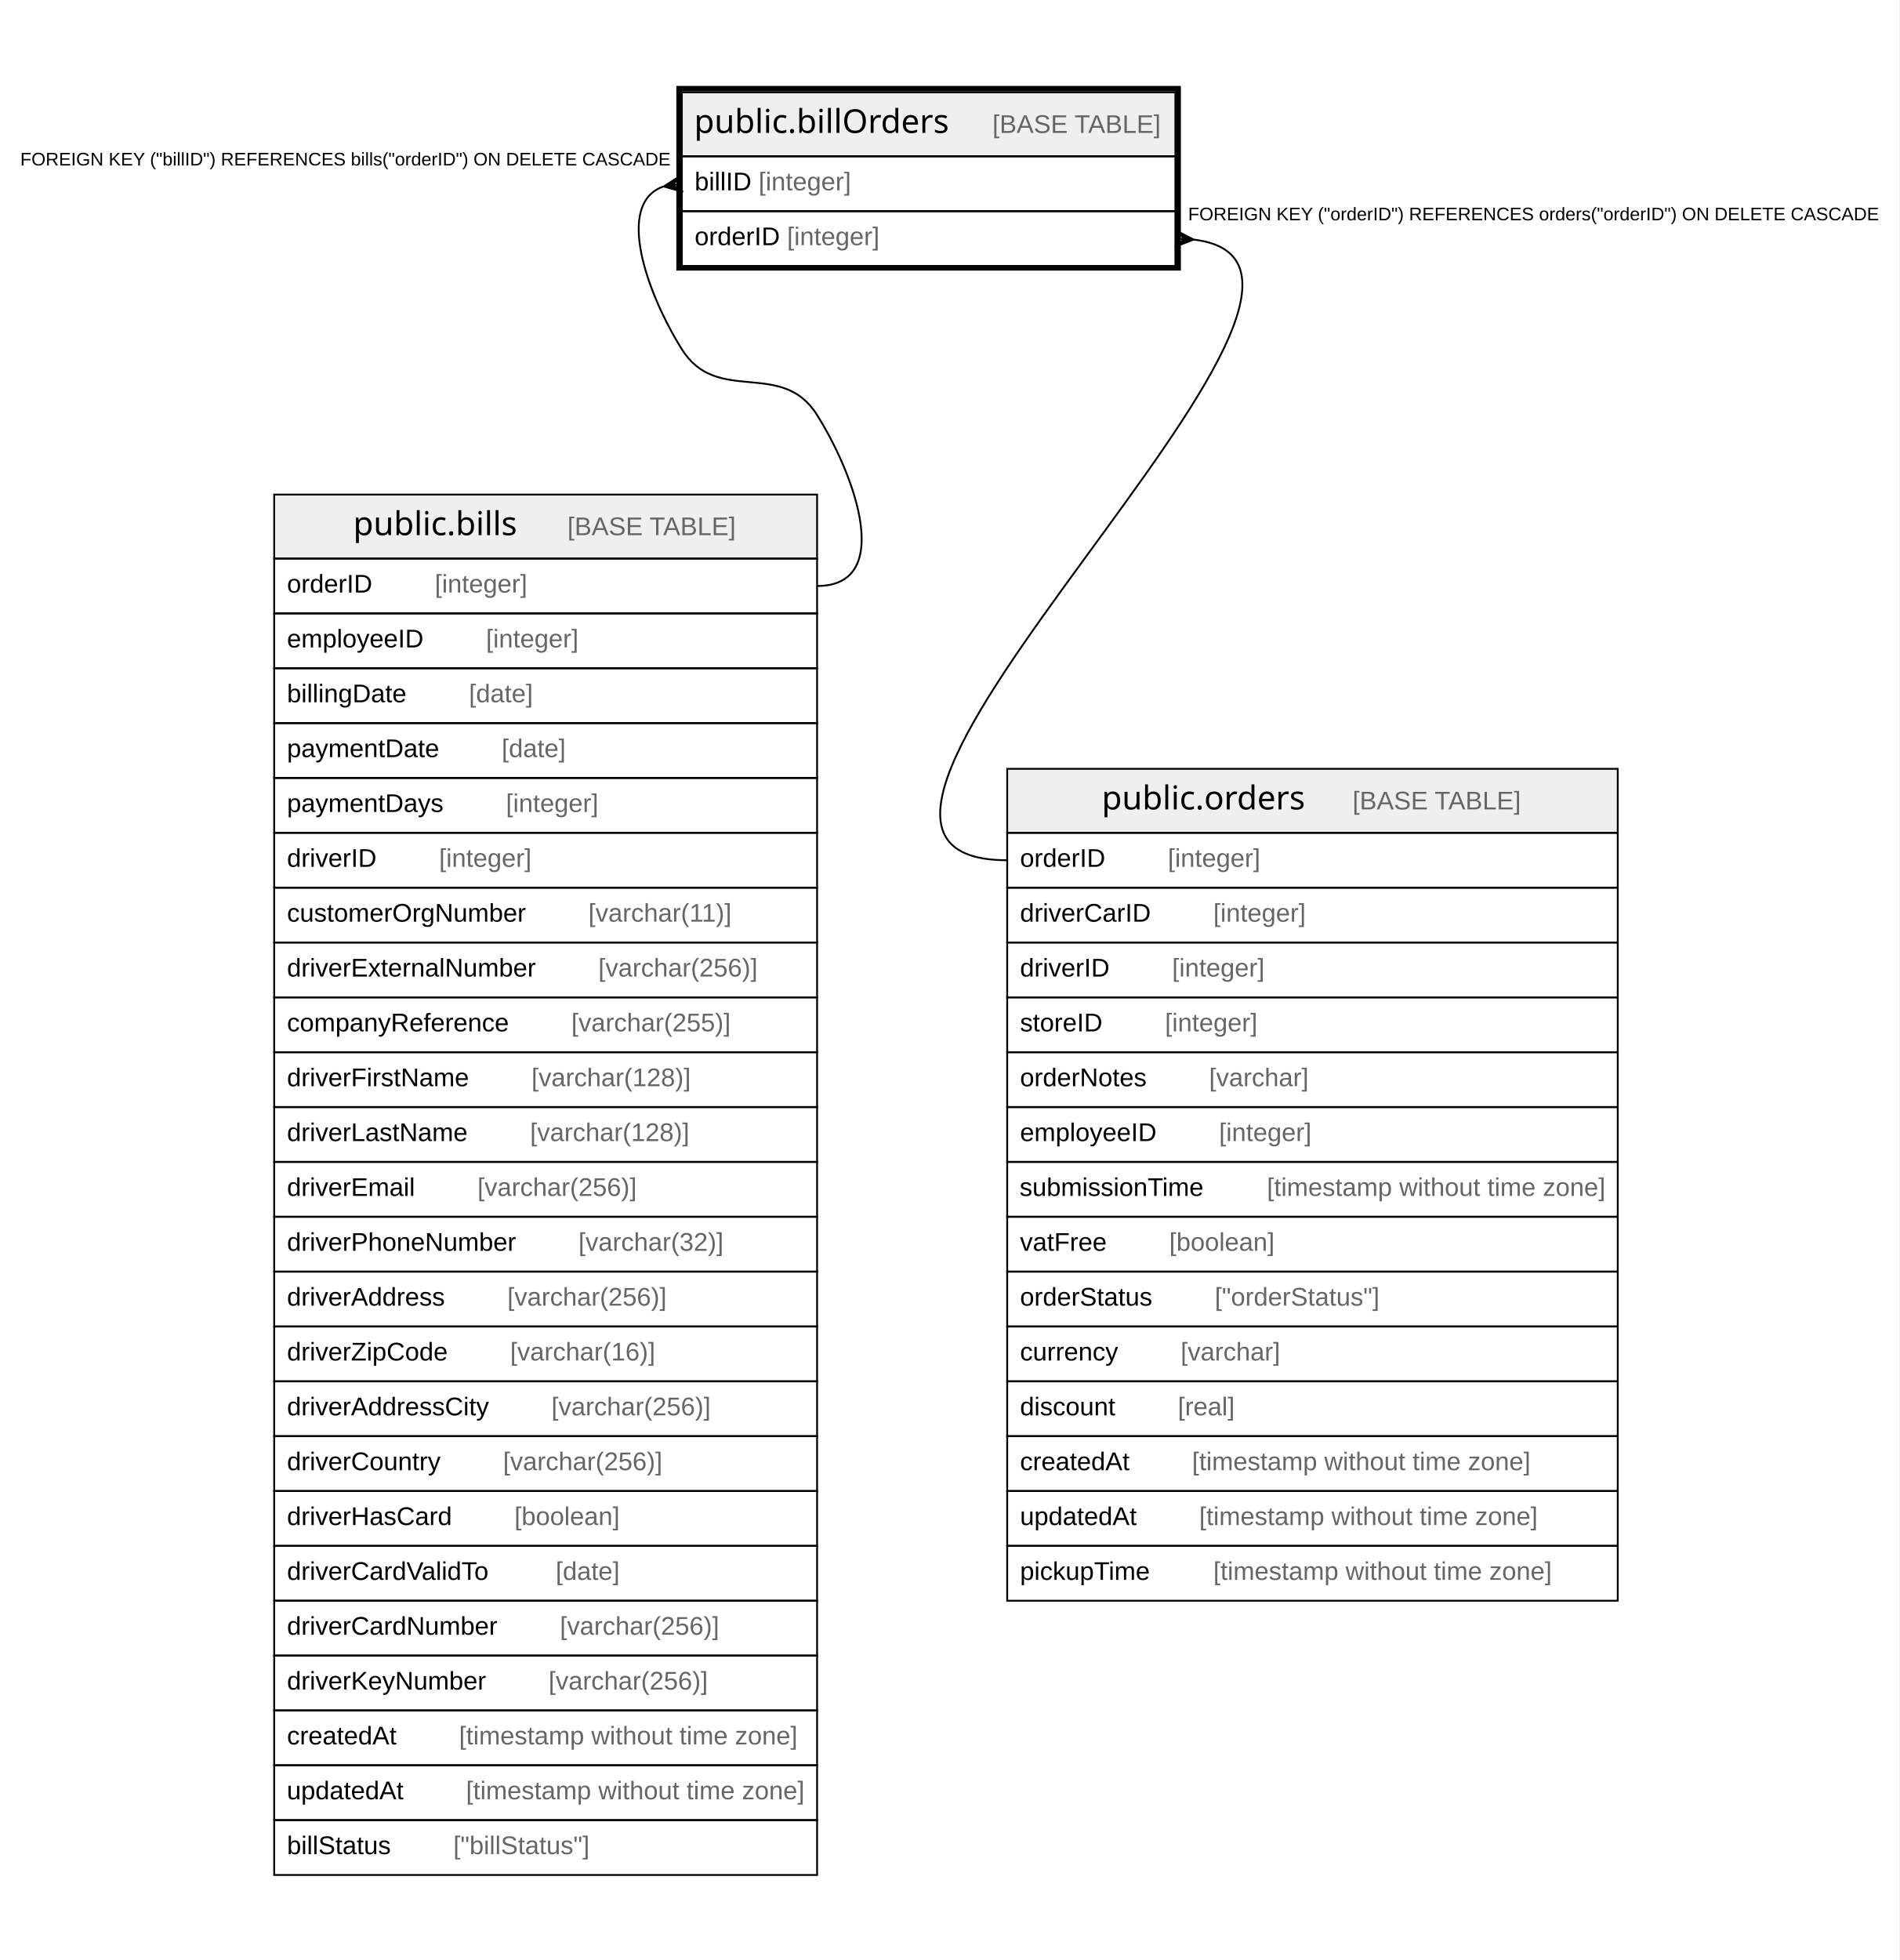
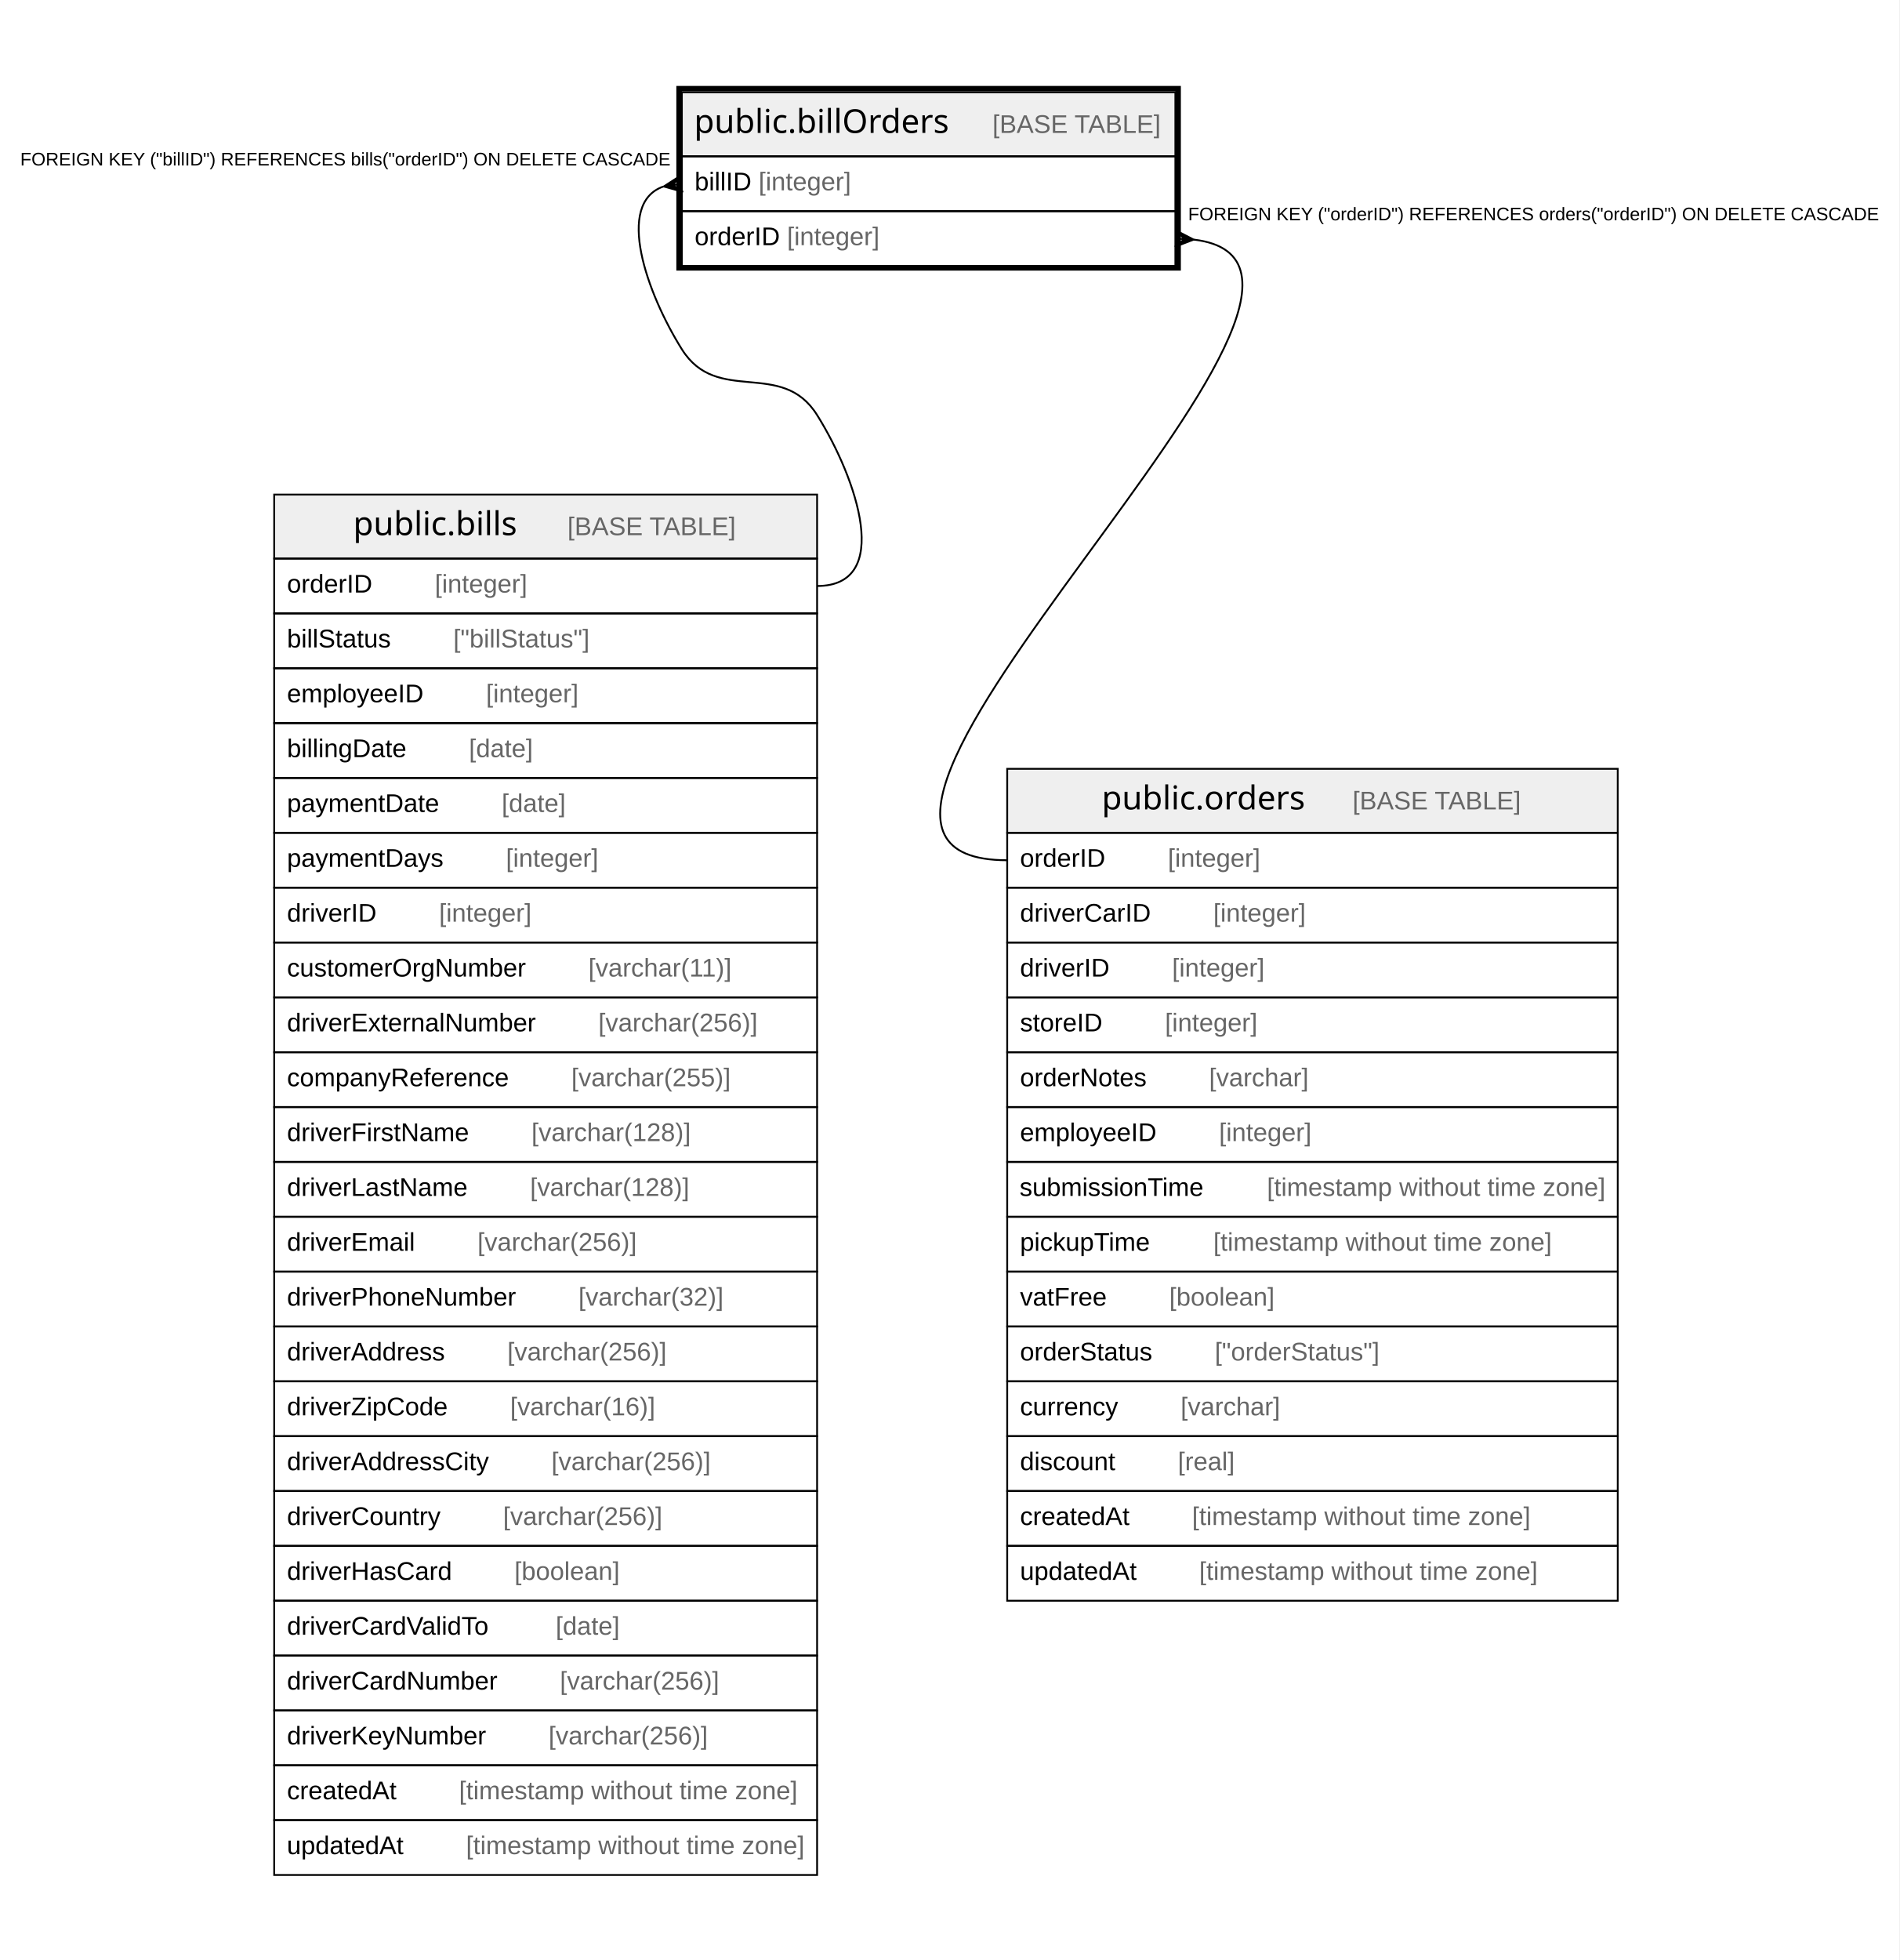
<svg xmlns="http://www.w3.org/2000/svg" width="1039pt" height="1072pt" viewBox="0.00 0.00 1039.00 1072.00">
  <g id="graph0" class="graph" transform="scale(1 1) rotate(0) translate(4 1068)">
    <polygon fill="#ffffff" stroke="transparent" points="-4,4 -4,-1068 1035,-1068 1035,4 -4,4" />
    <g id="node1" class="node">
      <polygon fill="#efefef" stroke="transparent" points="369,-982.5 369,-1017.5 639,-1017.5 639,-982.5 369,-982.5" />
      <polygon fill="none" stroke="#000000" points="369,-982.5 369,-1017.5 639,-1017.5 639,-982.5 369,-982.5" />
      <text text-anchor="start" x="375.717" y="-995.3" font-family="Arial Bold" font-size="18.00" fill="#000000">public.billOrders</text>
      <text text-anchor="start" x="504.714" y="-995.3" font-family="Arial" font-size="14.00" fill="#000000">    </text>
      <text text-anchor="start" x="538.919" y="-995.3" font-family="Arial" font-size="14.00" fill="#666666">[BASE TABLE]</text>
      <polygon fill="none" stroke="#000000" points="369,-952.5 369,-982.5 639,-982.5 639,-952.5 369,-952.5" />
      <text text-anchor="start" x="376" y="-963.9" font-family="Arial" font-size="14.00" fill="#000000">billID </text>
      <text text-anchor="start" x="410.99" y="-963.9" font-family="Arial" font-size="14.00" fill="#666666">[integer]</text>
      <polygon fill="none" stroke="#000000" points="369,-922.5 369,-952.5 639,-952.5 639,-922.5 369,-922.5" />
      <text text-anchor="start" x="376" y="-933.9" font-family="Arial" font-size="14.00" fill="#000000">orderID </text>
      <text text-anchor="start" x="426.557" y="-933.9" font-family="Arial" font-size="14.00" fill="#666666">[integer]</text>
      <polygon fill="none" stroke="#000000" stroke-width="3" points="367.5,-921.5 367.5,-1019.5 640.5,-1019.5 640.5,-921.5 367.5,-921.5" />
    </g>
    <g id="node2" class="node">
      <polygon fill="#efefef" stroke="transparent" points="146,-762.5 146,-797.5 443,-797.5 443,-762.5 146,-762.5" />
      <polygon fill="none" stroke="#000000" points="146,-762.5 146,-797.5 443,-797.5 443,-762.5 146,-762.5" />
      <text text-anchor="start" x="189.217" y="-775.3" font-family="Arial Bold" font-size="18.00" fill="#000000">public.bills</text>
      <text text-anchor="start" x="272.215" y="-775.3" font-family="Arial" font-size="14.00" fill="#000000">    </text>
      <text text-anchor="start" x="306.42" y="-775.3" font-family="Arial" font-size="14.00" fill="#666666">[BASE TABLE]</text>
      <polygon fill="none" stroke="#000000" points="146,-732.5 146,-762.5 443,-762.5 443,-732.5 146,-732.5" />
      <text text-anchor="start" x="153" y="-743.9" font-family="Arial" font-size="14.00" fill="#000000">orderID    </text>
      <text text-anchor="start" x="233.871" y="-743.9" font-family="Arial" font-size="14.00" fill="#666666">[integer]</text>
      <polygon fill="none" stroke="#000000" points="146,-702.5 146,-732.5 443,-732.5 443,-702.5 146,-702.5" />
-       <text text-anchor="start" x="153" y="-713.9" font-family="Arial" font-size="14.00" fill="#000000">employeeID    </text>
-       <text text-anchor="start" x="261.882" y="-713.9" font-family="Arial" font-size="14.00" fill="#666666">[integer]</text>
+       <text text-anchor="start" x="153" y="-713.9" font-family="Arial" font-size="14.00" fill="#000000">billStatus    </text>
+       <text text-anchor="start" x="243.99" y="-713.9" font-family="Arial" font-size="14.00" fill="#666666">["billStatus"]</text>
      <polygon fill="none" stroke="#000000" points="146,-672.5 146,-702.5 443,-702.5 443,-672.5 146,-672.5" />
-       <text text-anchor="start" x="153" y="-683.9" font-family="Arial" font-size="14.00" fill="#000000">billingDate    </text>
-       <text text-anchor="start" x="252.541" y="-683.9" font-family="Arial" font-size="14.00" fill="#666666">[date]</text>
+       <text text-anchor="start" x="153" y="-683.9" font-family="Arial" font-size="14.00" fill="#000000">employeeID    </text>
+       <text text-anchor="start" x="261.882" y="-683.9" font-family="Arial" font-size="14.00" fill="#666666">[integer]</text>
      <polygon fill="none" stroke="#000000" points="146,-642.5 146,-672.5 443,-672.5 443,-642.5 146,-642.5" />
-       <text text-anchor="start" x="153" y="-653.9" font-family="Arial" font-size="14.00" fill="#000000">paymentDate    </text>
-       <text text-anchor="start" x="270.449" y="-653.9" font-family="Arial" font-size="14.00" fill="#666666">[date]</text>
+       <text text-anchor="start" x="153" y="-653.9" font-family="Arial" font-size="14.00" fill="#000000">billingDate    </text>
+       <text text-anchor="start" x="252.541" y="-653.9" font-family="Arial" font-size="14.00" fill="#666666">[date]</text>
      <polygon fill="none" stroke="#000000" points="146,-612.5 146,-642.5 443,-642.5 443,-612.5 146,-612.5" />
-       <text text-anchor="start" x="153" y="-623.9" font-family="Arial" font-size="14.00" fill="#000000">paymentDays    </text>
-       <text text-anchor="start" x="272.776" y="-623.9" font-family="Arial" font-size="14.00" fill="#666666">[integer]</text>
+       <text text-anchor="start" x="153" y="-623.9" font-family="Arial" font-size="14.00" fill="#000000">paymentDate    </text>
+       <text text-anchor="start" x="270.449" y="-623.9" font-family="Arial" font-size="14.00" fill="#666666">[date]</text>
      <polygon fill="none" stroke="#000000" points="146,-582.5 146,-612.5 443,-612.5 443,-582.5 146,-582.5" />
-       <text text-anchor="start" x="153" y="-593.9" font-family="Arial" font-size="14.00" fill="#000000">driverID    </text>
-       <text text-anchor="start" x="236.195" y="-593.9" font-family="Arial" font-size="14.00" fill="#666666">[integer]</text>
+       <text text-anchor="start" x="153" y="-593.9" font-family="Arial" font-size="14.00" fill="#000000">paymentDays    </text>
+       <text text-anchor="start" x="272.776" y="-593.9" font-family="Arial" font-size="14.00" fill="#666666">[integer]</text>
      <polygon fill="none" stroke="#000000" points="146,-552.5 146,-582.5 443,-582.5 443,-552.5 146,-552.5" />
-       <text text-anchor="start" x="153" y="-563.9" font-family="Arial" font-size="14.00" fill="#000000">customerOrgNumber    </text>
-       <text text-anchor="start" x="317.874" y="-563.9" font-family="Arial" font-size="14.00" fill="#666666">[varchar(11)]</text>
+       <text text-anchor="start" x="153" y="-563.9" font-family="Arial" font-size="14.00" fill="#000000">driverID    </text>
+       <text text-anchor="start" x="236.195" y="-563.9" font-family="Arial" font-size="14.00" fill="#666666">[integer]</text>
      <polygon fill="none" stroke="#000000" points="146,-522.5 146,-552.5 443,-552.5 443,-522.5 146,-522.5" />
-       <text text-anchor="start" x="153" y="-533.9" font-family="Arial" font-size="14.00" fill="#000000">driverExternalNumber    </text>
-       <text text-anchor="start" x="323.316" y="-533.9" font-family="Arial" font-size="14.00" fill="#666666">[varchar(256)]</text>
+       <text text-anchor="start" x="153" y="-533.9" font-family="Arial" font-size="14.00" fill="#000000">customerOrgNumber    </text>
+       <text text-anchor="start" x="317.874" y="-533.9" font-family="Arial" font-size="14.00" fill="#666666">[varchar(11)]</text>
      <polygon fill="none" stroke="#000000" points="146,-492.5 146,-522.5 443,-522.5 443,-492.5 146,-492.5" />
-       <text text-anchor="start" x="153" y="-503.9" font-family="Arial" font-size="14.00" fill="#000000">companyReference    </text>
-       <text text-anchor="start" x="308.567" y="-503.9" font-family="Arial" font-size="14.00" fill="#666666">[varchar(255)]</text>
+       <text text-anchor="start" x="153" y="-503.9" font-family="Arial" font-size="14.00" fill="#000000">driverExternalNumber    </text>
+       <text text-anchor="start" x="323.316" y="-503.9" font-family="Arial" font-size="14.00" fill="#666666">[varchar(256)]</text>
      <polygon fill="none" stroke="#000000" points="146,-462.5 146,-492.5 443,-492.5 443,-462.5 146,-462.5" />
-       <text text-anchor="start" x="153" y="-473.9" font-family="Arial" font-size="14.00" fill="#000000">driverFirstName    </text>
-       <text text-anchor="start" x="286.741" y="-473.9" font-family="Arial" font-size="14.00" fill="#666666">[varchar(128)]</text>
+       <text text-anchor="start" x="153" y="-473.9" font-family="Arial" font-size="14.00" fill="#000000">companyReference    </text>
+       <text text-anchor="start" x="308.567" y="-473.9" font-family="Arial" font-size="14.00" fill="#666666">[varchar(255)]</text>
      <polygon fill="none" stroke="#000000" points="146,-432.5 146,-462.5 443,-462.5 443,-432.5 146,-432.5" />
-       <text text-anchor="start" x="153" y="-443.9" font-family="Arial" font-size="14.00" fill="#000000">driverLastName    </text>
-       <text text-anchor="start" x="285.986" y="-443.9" font-family="Arial" font-size="14.00" fill="#666666">[varchar(128)]</text>
+       <text text-anchor="start" x="153" y="-443.9" font-family="Arial" font-size="14.00" fill="#000000">driverFirstName    </text>
+       <text text-anchor="start" x="286.741" y="-443.9" font-family="Arial" font-size="14.00" fill="#666666">[varchar(128)]</text>
      <polygon fill="none" stroke="#000000" points="146,-402.5 146,-432.5 443,-432.5 443,-402.5 146,-402.5" />
-       <text text-anchor="start" x="153" y="-413.9" font-family="Arial" font-size="14.00" fill="#000000">driverEmail    </text>
-       <text text-anchor="start" x="257.191" y="-413.9" font-family="Arial" font-size="14.00" fill="#666666">[varchar(256)]</text>
+       <text text-anchor="start" x="153" y="-413.9" font-family="Arial" font-size="14.00" fill="#000000">driverLastName    </text>
+       <text text-anchor="start" x="285.986" y="-413.9" font-family="Arial" font-size="14.00" fill="#666666">[varchar(128)]</text>
      <polygon fill="none" stroke="#000000" points="146,-372.5 146,-402.5 443,-402.5 443,-372.5 146,-372.5" />
-       <text text-anchor="start" x="153" y="-383.9" font-family="Arial" font-size="14.00" fill="#000000">driverPhoneNumber    </text>
-       <text text-anchor="start" x="312.44" y="-383.9" font-family="Arial" font-size="14.00" fill="#666666">[varchar(32)]</text>
+       <text text-anchor="start" x="153" y="-383.9" font-family="Arial" font-size="14.00" fill="#000000">driverEmail    </text>
+       <text text-anchor="start" x="257.191" y="-383.9" font-family="Arial" font-size="14.00" fill="#666666">[varchar(256)]</text>
      <polygon fill="none" stroke="#000000" points="146,-342.5 146,-372.5 443,-372.5 443,-342.5 146,-342.5" />
-       <text text-anchor="start" x="153" y="-353.9" font-family="Arial" font-size="14.00" fill="#000000">driverAddress    </text>
-       <text text-anchor="start" x="273.543" y="-353.9" font-family="Arial" font-size="14.00" fill="#666666">[varchar(256)]</text>
+       <text text-anchor="start" x="153" y="-353.9" font-family="Arial" font-size="14.00" fill="#000000">driverPhoneNumber    </text>
+       <text text-anchor="start" x="312.44" y="-353.9" font-family="Arial" font-size="14.00" fill="#666666">[varchar(32)]</text>
      <polygon fill="none" stroke="#000000" points="146,-312.5 146,-342.5 443,-342.5 443,-312.5 146,-312.5" />
-       <text text-anchor="start" x="153" y="-323.9" font-family="Arial" font-size="14.00" fill="#000000">driverZipCode    </text>
-       <text text-anchor="start" x="275.094" y="-323.9" font-family="Arial" font-size="14.00" fill="#666666">[varchar(16)]</text>
+       <text text-anchor="start" x="153" y="-323.9" font-family="Arial" font-size="14.00" fill="#000000">driverAddress    </text>
+       <text text-anchor="start" x="273.543" y="-323.9" font-family="Arial" font-size="14.00" fill="#666666">[varchar(256)]</text>
      <polygon fill="none" stroke="#000000" points="146,-282.5 146,-312.5 443,-312.5 443,-282.5 146,-282.5" />
-       <text text-anchor="start" x="153" y="-293.9" font-family="Arial" font-size="14.00" fill="#000000">driverAddressCity    </text>
-       <text text-anchor="start" x="297.647" y="-293.9" font-family="Arial" font-size="14.00" fill="#666666">[varchar(256)]</text>
+       <text text-anchor="start" x="153" y="-293.9" font-family="Arial" font-size="14.00" fill="#000000">driverZipCode    </text>
+       <text text-anchor="start" x="275.094" y="-293.9" font-family="Arial" font-size="14.00" fill="#666666">[varchar(16)]</text>
      <polygon fill="none" stroke="#000000" points="146,-252.5 146,-282.5 443,-282.5 443,-252.5 146,-252.5" />
-       <text text-anchor="start" x="153" y="-263.9" font-family="Arial" font-size="14.00" fill="#000000">driverCountry    </text>
-       <text text-anchor="start" x="271.203" y="-263.9" font-family="Arial" font-size="14.00" fill="#666666">[varchar(256)]</text>
+       <text text-anchor="start" x="153" y="-263.9" font-family="Arial" font-size="14.00" fill="#000000">driverAddressCity    </text>
+       <text text-anchor="start" x="297.647" y="-263.9" font-family="Arial" font-size="14.00" fill="#666666">[varchar(256)]</text>
      <polygon fill="none" stroke="#000000" points="146,-222.5 146,-252.5 443,-252.5 443,-222.5 146,-222.5" />
-       <text text-anchor="start" x="153" y="-233.9" font-family="Arial" font-size="14.00" fill="#000000">driverHasCard    </text>
-       <text text-anchor="start" x="277.419" y="-233.9" font-family="Arial" font-size="14.00" fill="#666666">[boolean]</text>
+       <text text-anchor="start" x="153" y="-233.9" font-family="Arial" font-size="14.00" fill="#000000">driverCountry    </text>
+       <text text-anchor="start" x="271.203" y="-233.9" font-family="Arial" font-size="14.00" fill="#666666">[varchar(256)]</text>
      <polygon fill="none" stroke="#000000" points="146,-192.5 146,-222.5 443,-222.5 443,-192.5 146,-192.5" />
-       <text text-anchor="start" x="153" y="-203.9" font-family="Arial" font-size="14.00" fill="#000000">driverCardValidTo    </text>
-       <text text-anchor="start" x="299.98" y="-203.9" font-family="Arial" font-size="14.00" fill="#666666">[date]</text>
+       <text text-anchor="start" x="153" y="-203.9" font-family="Arial" font-size="14.00" fill="#000000">driverHasCard    </text>
+       <text text-anchor="start" x="277.419" y="-203.9" font-family="Arial" font-size="14.00" fill="#666666">[boolean]</text>
      <polygon fill="none" stroke="#000000" points="146,-162.5 146,-192.5 443,-192.5 443,-162.5 146,-162.5" />
-       <text text-anchor="start" x="153" y="-173.9" font-family="Arial" font-size="14.00" fill="#000000">driverCardNumber    </text>
-       <text text-anchor="start" x="302.306" y="-173.9" font-family="Arial" font-size="14.00" fill="#666666">[varchar(256)]</text>
+       <text text-anchor="start" x="153" y="-173.9" font-family="Arial" font-size="14.00" fill="#000000">driverCardValidTo    </text>
+       <text text-anchor="start" x="299.98" y="-173.9" font-family="Arial" font-size="14.00" fill="#666666">[date]</text>
      <polygon fill="none" stroke="#000000" points="146,-132.5 146,-162.5 443,-162.5 443,-132.5 146,-132.5" />
-       <text text-anchor="start" x="153" y="-143.9" font-family="Arial" font-size="14.00" fill="#000000">driverKeyNumber    </text>
-       <text text-anchor="start" x="296.093" y="-143.9" font-family="Arial" font-size="14.00" fill="#666666">[varchar(256)]</text>
+       <text text-anchor="start" x="153" y="-143.9" font-family="Arial" font-size="14.00" fill="#000000">driverCardNumber    </text>
+       <text text-anchor="start" x="302.306" y="-143.9" font-family="Arial" font-size="14.00" fill="#666666">[varchar(256)]</text>
      <polygon fill="none" stroke="#000000" points="146,-102.5 146,-132.5 443,-132.5 443,-102.5 146,-102.5" />
-       <text text-anchor="start" x="153" y="-113.9" font-family="Arial" font-size="14.00" fill="#000000">createdAt    </text>
-       <text text-anchor="start" x="247.114" y="-113.9" font-family="Arial" font-size="14.00" fill="#666666">[timestamp without time zone]</text>
+       <text text-anchor="start" x="153" y="-113.9" font-family="Arial" font-size="14.00" fill="#000000">driverKeyNumber    </text>
+       <text text-anchor="start" x="296.093" y="-113.9" font-family="Arial" font-size="14.00" fill="#666666">[varchar(256)]</text>
      <polygon fill="none" stroke="#000000" points="146,-72.5 146,-102.5 443,-102.5 443,-72.5 146,-72.5" />
-       <text text-anchor="start" x="152.921" y="-83.9" font-family="Arial" font-size="14.00" fill="#000000">updatedAt    </text>
-       <text text-anchor="start" x="250.939" y="-83.9" font-family="Arial" font-size="14.00" fill="#666666">[timestamp without time zone]</text>
+       <text text-anchor="start" x="153" y="-83.9" font-family="Arial" font-size="14.00" fill="#000000">createdAt    </text>
+       <text text-anchor="start" x="247.114" y="-83.9" font-family="Arial" font-size="14.00" fill="#666666">[timestamp without time zone]</text>
      <polygon fill="none" stroke="#000000" points="146,-42.5 146,-72.5 443,-72.5 443,-42.5 146,-42.5" />
-       <text text-anchor="start" x="153" y="-53.9" font-family="Arial" font-size="14.00" fill="#000000">billStatus    </text>
-       <text text-anchor="start" x="243.99" y="-53.9" font-family="Arial" font-size="14.00" fill="#666666">["billStatus"]</text>
+       <text text-anchor="start" x="152.921" y="-53.9" font-family="Arial" font-size="14.00" fill="#000000">updatedAt    </text>
+       <text text-anchor="start" x="250.939" y="-53.9" font-family="Arial" font-size="14.00" fill="#666666">[timestamp without time zone]</text>
    </g>
    <g id="edge1" class="edge">
      <path fill="none" stroke="#000000" d="M358.855,-965.96C332.491,-956.697 349.752,-907.77 369,-877 388.397,-845.993 423.603,-872.007 443,-841 465.039,-805.77 484.556,-747.5 443,-747.5" />
      <polygon fill="#000000" stroke="#000000" points="359.113,-965.999 368.325,-971.949 364.057,-966.749 369,-967.5 369,-967.5 369,-967.5 364.057,-966.749 369.675,-963.051 359.113,-965.999 359.113,-965.999" />
      <text text-anchor="start" x="7.079" y="-977.5" font-family="Arial" font-size="10.00" fill="#000000">FOREIGN KEY ("billID") REFERENCES bills("orderID") ON DELETE CASCADE</text>
    </g>
    <g id="node3" class="node">
      <polygon fill="#efefef" stroke="transparent" points="547,-612.5 547,-647.5 881,-647.5 881,-612.5 547,-612.5" />
      <polygon fill="none" stroke="#000000" points="547,-612.5 547,-647.5 881,-647.5 881,-612.5 547,-612.5" />
      <text text-anchor="start" x="598.71" y="-625.3" font-family="Arial Bold" font-size="18.00" fill="#000000">public.orders</text>
      <text text-anchor="start" x="701.722" y="-625.3" font-family="Arial" font-size="14.00" fill="#000000">    </text>
      <text text-anchor="start" x="735.927" y="-625.3" font-family="Arial" font-size="14.00" fill="#666666">[BASE TABLE]</text>
      <polygon fill="none" stroke="#000000" points="547,-582.5 547,-612.5 881,-612.5 881,-582.5 547,-582.5" />
      <text text-anchor="start" x="554" y="-593.9" font-family="Arial" font-size="14.00" fill="#000000">orderID    </text>
      <text text-anchor="start" x="634.871" y="-593.9" font-family="Arial" font-size="14.00" fill="#666666">[integer]</text>
      <polygon fill="none" stroke="#000000" points="547,-552.5 547,-582.5 881,-582.5 881,-552.5 547,-552.5" />
      <text text-anchor="start" x="554" y="-563.9" font-family="Arial" font-size="14.00" fill="#000000">driverCarID    </text>
      <text text-anchor="start" x="659.745" y="-563.9" font-family="Arial" font-size="14.00" fill="#666666">[integer]</text>
      <polygon fill="none" stroke="#000000" points="547,-522.5 547,-552.5 881,-552.5 881,-522.5 547,-522.5" />
      <text text-anchor="start" x="554" y="-533.9" font-family="Arial" font-size="14.00" fill="#000000">driverID    </text>
      <text text-anchor="start" x="637.195" y="-533.9" font-family="Arial" font-size="14.00" fill="#666666">[integer]</text>
      <polygon fill="none" stroke="#000000" points="547,-492.5 547,-522.5 881,-522.5 881,-492.5 547,-492.5" />
      <text text-anchor="start" x="554" y="-503.9" font-family="Arial" font-size="14.00" fill="#000000">storeID    </text>
      <text text-anchor="start" x="633.318" y="-503.9" font-family="Arial" font-size="14.00" fill="#666666">[integer]</text>
      <polygon fill="none" stroke="#000000" points="547,-462.5 547,-492.5 881,-492.5 881,-462.5 547,-462.5" />
      <text text-anchor="start" x="554" y="-473.9" font-family="Arial" font-size="14.00" fill="#000000">orderNotes    </text>
      <text text-anchor="start" x="657.436" y="-473.9" font-family="Arial" font-size="14.00" fill="#666666">[varchar]</text>
      <polygon fill="none" stroke="#000000" points="547,-432.5 547,-462.5 881,-462.5 881,-432.5 547,-432.5" />
      <text text-anchor="start" x="554" y="-443.9" font-family="Arial" font-size="14.00" fill="#000000">employeeID    </text>
      <text text-anchor="start" x="662.882" y="-443.9" font-family="Arial" font-size="14.00" fill="#666666">[integer]</text>
      <polygon fill="none" stroke="#000000" points="547,-402.5 547,-432.5 881,-432.5 881,-402.5 547,-402.5" />
      <text text-anchor="start" x="553.774" y="-413.9" font-family="Arial" font-size="14.00" fill="#000000">submissionTime    </text>
      <text text-anchor="start" x="689.086" y="-413.9" font-family="Arial" font-size="14.00" fill="#666666">[timestamp without time zone]</text>
      <polygon fill="none" stroke="#000000" points="547,-372.5 547,-402.5 881,-402.5 881,-372.5 547,-372.5" />
-       <text text-anchor="start" x="554" y="-383.9" font-family="Arial" font-size="14.00" fill="#000000">vatFree    </text>
-       <text text-anchor="start" x="635.656" y="-383.9" font-family="Arial" font-size="14.00" fill="#666666">[boolean]</text>
+       <text text-anchor="start" x="554" y="-383.9" font-family="Arial" font-size="14.00" fill="#000000">pickupTime    </text>
+       <text text-anchor="start" x="659.762" y="-383.9" font-family="Arial" font-size="14.00" fill="#666666">[timestamp without time zone]</text>
      <polygon fill="none" stroke="#000000" points="547,-342.5 547,-372.5 881,-372.5 881,-342.5 547,-342.5" />
-       <text text-anchor="start" x="554" y="-353.9" font-family="Arial" font-size="14.00" fill="#000000">orderStatus    </text>
-       <text text-anchor="start" x="660.557" y="-353.9" font-family="Arial" font-size="14.00" fill="#666666">["orderStatus"]</text>
+       <text text-anchor="start" x="554" y="-353.9" font-family="Arial" font-size="14.00" fill="#000000">vatFree    </text>
+       <text text-anchor="start" x="635.656" y="-353.9" font-family="Arial" font-size="14.00" fill="#666666">[boolean]</text>
      <polygon fill="none" stroke="#000000" points="547,-312.5 547,-342.5 881,-342.5 881,-312.5 547,-312.5" />
-       <text text-anchor="start" x="554" y="-323.9" font-family="Arial" font-size="14.00" fill="#000000">currency    </text>
-       <text text-anchor="start" x="641.874" y="-323.9" font-family="Arial" font-size="14.00" fill="#666666">[varchar]</text>
+       <text text-anchor="start" x="554" y="-323.9" font-family="Arial" font-size="14.00" fill="#000000">orderStatus    </text>
+       <text text-anchor="start" x="660.557" y="-323.9" font-family="Arial" font-size="14.00" fill="#666666">["orderStatus"]</text>
      <polygon fill="none" stroke="#000000" points="547,-282.5 547,-312.5 881,-312.5 881,-282.5 547,-282.5" />
-       <text text-anchor="start" x="554" y="-293.9" font-family="Arial" font-size="14.00" fill="#000000">discount    </text>
-       <text text-anchor="start" x="640.332" y="-293.9" font-family="Arial" font-size="14.00" fill="#666666">[real]</text>
+       <text text-anchor="start" x="554" y="-293.9" font-family="Arial" font-size="14.00" fill="#000000">currency    </text>
+       <text text-anchor="start" x="641.874" y="-293.9" font-family="Arial" font-size="14.00" fill="#666666">[varchar]</text>
      <polygon fill="none" stroke="#000000" points="547,-252.5 547,-282.5 881,-282.5 881,-252.5 547,-252.5" />
-       <text text-anchor="start" x="554" y="-263.9" font-family="Arial" font-size="14.00" fill="#000000">createdAt    </text>
-       <text text-anchor="start" x="648.114" y="-263.9" font-family="Arial" font-size="14.00" fill="#666666">[timestamp without time zone]</text>
+       <text text-anchor="start" x="554" y="-263.9" font-family="Arial" font-size="14.00" fill="#000000">discount    </text>
+       <text text-anchor="start" x="640.332" y="-263.9" font-family="Arial" font-size="14.00" fill="#666666">[real]</text>
      <polygon fill="none" stroke="#000000" points="547,-222.5 547,-252.5 881,-252.5 881,-222.5 547,-222.5" />
-       <text text-anchor="start" x="554" y="-233.9" font-family="Arial" font-size="14.00" fill="#000000">updatedAt    </text>
-       <text text-anchor="start" x="652.018" y="-233.9" font-family="Arial" font-size="14.00" fill="#666666">[timestamp without time zone]</text>
+       <text text-anchor="start" x="554" y="-233.9" font-family="Arial" font-size="14.00" fill="#000000">createdAt    </text>
+       <text text-anchor="start" x="648.114" y="-233.9" font-family="Arial" font-size="14.00" fill="#666666">[timestamp without time zone]</text>
      <polygon fill="none" stroke="#000000" points="547,-192.5 547,-222.5 881,-222.5 881,-192.5 547,-192.5" />
-       <text text-anchor="start" x="554" y="-203.9" font-family="Arial" font-size="14.00" fill="#000000">pickupTime    </text>
-       <text text-anchor="start" x="659.762" y="-203.9" font-family="Arial" font-size="14.00" fill="#666666">[timestamp without time zone]</text>
+       <text text-anchor="start" x="554" y="-203.9" font-family="Arial" font-size="14.00" fill="#000000">updatedAt    </text>
+       <text text-anchor="start" x="652.018" y="-203.9" font-family="Arial" font-size="14.00" fill="#666666">[timestamp without time zone]</text>
    </g>
    <g id="edge2" class="edge">
      <path fill="none" stroke="#000000" d="M649.096,-936.948C776.865,-921.749 394.124,-597.5 547,-597.5" />
      <polygon fill="#000000" stroke="#000000" points="648.985,-936.954 638.755,-933.007 643.993,-937.227 639,-937.5 639,-937.5 639,-937.5 643.993,-937.227 639.245,-941.993 648.985,-936.954 648.985,-936.954" />
      <text text-anchor="start" x="645.96" y="-947.5" font-family="Arial" font-size="10.00" fill="#000000">FOREIGN KEY ("orderID") REFERENCES orders("orderID") ON DELETE CASCADE</text>
    </g>
  </g>
</svg>
